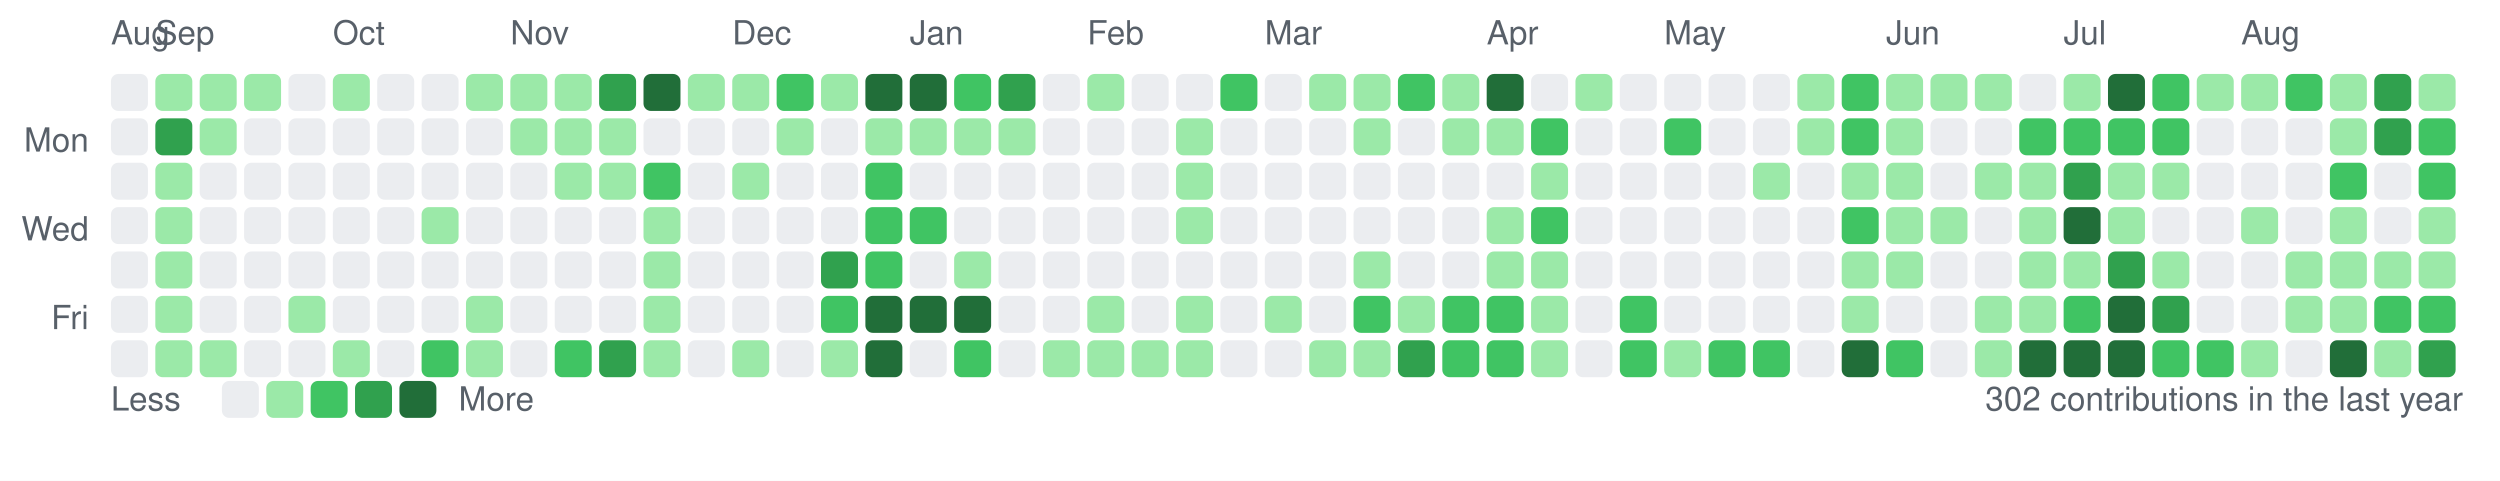
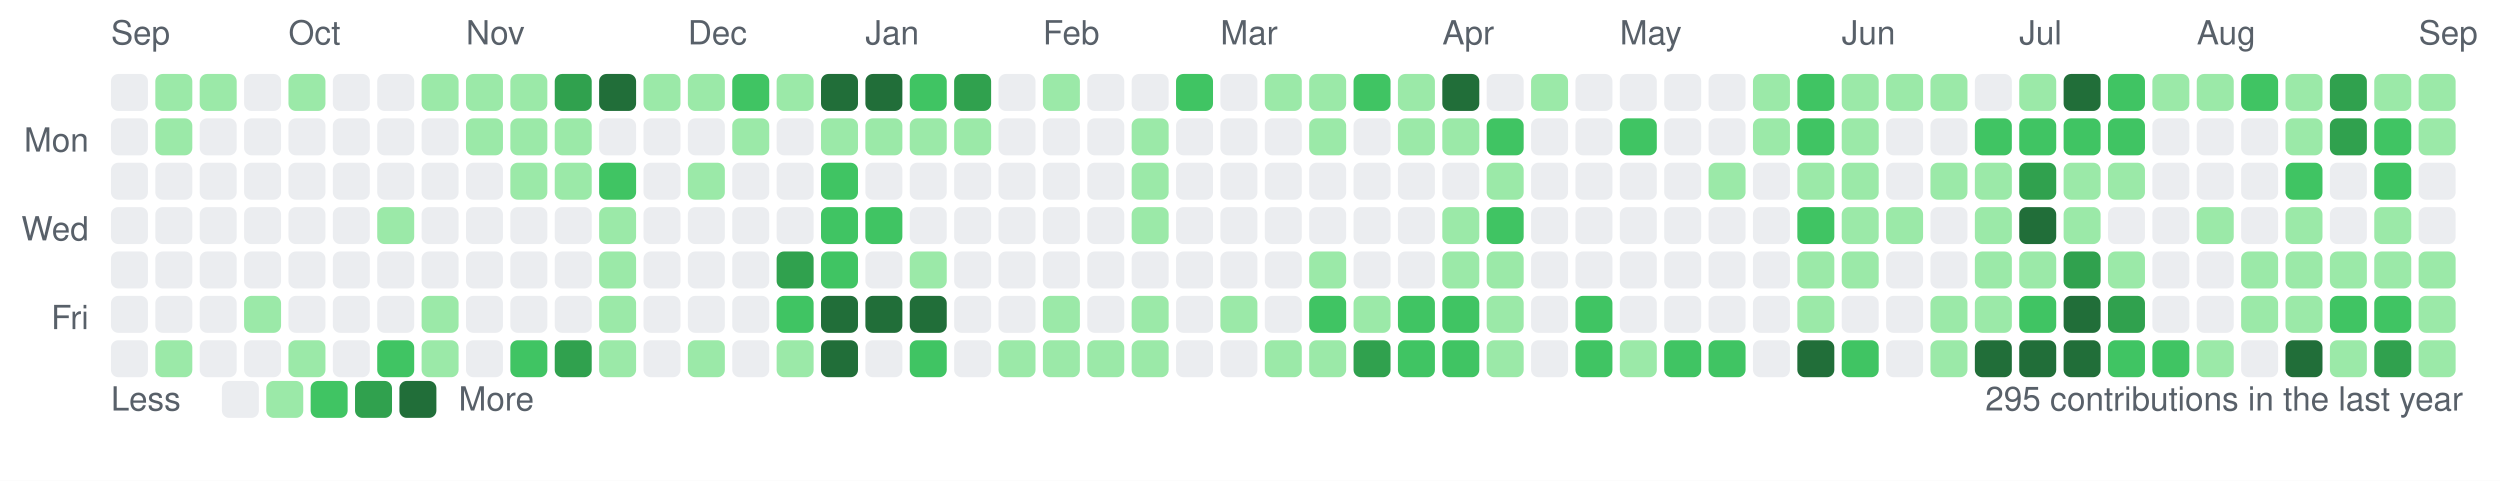
<svg xmlns="http://www.w3.org/2000/svg" width="676" height="130" viewBox="0 0 676 130" role="img" aria-label="cgycorey contribution graph">
  <rect width="676" height="130" fill="#ffffff" />
  <text x="24" y="41" font-size="9" text-anchor="end" fill="#586069" font-family="-apple-system,BlinkMacSystemFont,Segoe UI,Helvetica,Arial,sans-serif">Mon</text>
  <text x="24" y="65" font-size="9" text-anchor="end" fill="#586069" font-family="-apple-system,BlinkMacSystemFont,Segoe UI,Helvetica,Arial,sans-serif">Wed</text>
  <text x="24" y="89" font-size="9" text-anchor="end" fill="#586069" font-family="-apple-system,BlinkMacSystemFont,Segoe UI,Helvetica,Arial,sans-serif">Fri</text>
  <rect x="30" y="20" width="10" height="10" rx="2" fill="#ebedf0" />
  <rect x="30" y="32" width="10" height="10" rx="2" fill="#ebedf0" />
  <rect x="30" y="44" width="10" height="10" rx="2" fill="#ebedf0" />
  <rect x="30" y="56" width="10" height="10" rx="2" fill="#ebedf0" />
  <rect x="30" y="68" width="10" height="10" rx="2" fill="#ebedf0" />
  <rect x="30" y="80" width="10" height="10" rx="2" fill="#ebedf0" />
  <rect x="30" y="92" width="10" height="10" rx="2" fill="#ebedf0" />
  <rect x="42" y="20" width="10" height="10" rx="2" fill="#9be9a8" />
-   <rect x="42" y="32" width="10" height="10" rx="2" fill="#30a14e" />
-   <rect x="42" y="44" width="10" height="10" rx="2" fill="#9be9a8" />
-   <rect x="42" y="56" width="10" height="10" rx="2" fill="#9be9a8" />
-   <rect x="42" y="68" width="10" height="10" rx="2" fill="#9be9a8" />
-   <rect x="42" y="80" width="10" height="10" rx="2" fill="#9be9a8" />
+   <rect x="42" y="32" width="10" height="10" rx="2" fill="#9be9a8" />
+   <rect x="42" y="44" width="10" height="10" rx="2" fill="#ebedf0" />
+   <rect x="42" y="56" width="10" height="10" rx="2" fill="#ebedf0" />
+   <rect x="42" y="68" width="10" height="10" rx="2" fill="#ebedf0" />
+   <rect x="42" y="80" width="10" height="10" rx="2" fill="#ebedf0" />
  <rect x="42" y="92" width="10" height="10" rx="2" fill="#9be9a8" />
  <rect x="54" y="20" width="10" height="10" rx="2" fill="#9be9a8" />
-   <rect x="54" y="32" width="10" height="10" rx="2" fill="#9be9a8" />
+   <rect x="54" y="32" width="10" height="10" rx="2" fill="#ebedf0" />
  <rect x="54" y="44" width="10" height="10" rx="2" fill="#ebedf0" />
  <rect x="54" y="56" width="10" height="10" rx="2" fill="#ebedf0" />
  <rect x="54" y="68" width="10" height="10" rx="2" fill="#ebedf0" />
  <rect x="54" y="80" width="10" height="10" rx="2" fill="#ebedf0" />
-   <rect x="54" y="92" width="10" height="10" rx="2" fill="#9be9a8" />
-   <rect x="66" y="20" width="10" height="10" rx="2" fill="#9be9a8" />
+   <rect x="54" y="92" width="10" height="10" rx="2" fill="#ebedf0" />
+   <rect x="66" y="20" width="10" height="10" rx="2" fill="#ebedf0" />
  <rect x="66" y="32" width="10" height="10" rx="2" fill="#ebedf0" />
  <rect x="66" y="44" width="10" height="10" rx="2" fill="#ebedf0" />
  <rect x="66" y="56" width="10" height="10" rx="2" fill="#ebedf0" />
  <rect x="66" y="68" width="10" height="10" rx="2" fill="#ebedf0" />
-   <rect x="66" y="80" width="10" height="10" rx="2" fill="#ebedf0" />
+   <rect x="66" y="80" width="10" height="10" rx="2" fill="#9be9a8" />
  <rect x="66" y="92" width="10" height="10" rx="2" fill="#ebedf0" />
-   <rect x="78" y="20" width="10" height="10" rx="2" fill="#ebedf0" />
+   <rect x="78" y="20" width="10" height="10" rx="2" fill="#9be9a8" />
  <rect x="78" y="32" width="10" height="10" rx="2" fill="#ebedf0" />
  <rect x="78" y="44" width="10" height="10" rx="2" fill="#ebedf0" />
  <rect x="78" y="56" width="10" height="10" rx="2" fill="#ebedf0" />
  <rect x="78" y="68" width="10" height="10" rx="2" fill="#ebedf0" />
-   <rect x="78" y="80" width="10" height="10" rx="2" fill="#9be9a8" />
-   <rect x="78" y="92" width="10" height="10" rx="2" fill="#ebedf0" />
-   <rect x="90" y="20" width="10" height="10" rx="2" fill="#9be9a8" />
+   <rect x="78" y="80" width="10" height="10" rx="2" fill="#ebedf0" />
+   <rect x="78" y="92" width="10" height="10" rx="2" fill="#9be9a8" />
+   <rect x="90" y="20" width="10" height="10" rx="2" fill="#ebedf0" />
  <rect x="90" y="32" width="10" height="10" rx="2" fill="#ebedf0" />
  <rect x="90" y="44" width="10" height="10" rx="2" fill="#ebedf0" />
  <rect x="90" y="56" width="10" height="10" rx="2" fill="#ebedf0" />
  <rect x="90" y="68" width="10" height="10" rx="2" fill="#ebedf0" />
  <rect x="90" y="80" width="10" height="10" rx="2" fill="#ebedf0" />
-   <rect x="90" y="92" width="10" height="10" rx="2" fill="#9be9a8" />
+   <rect x="90" y="92" width="10" height="10" rx="2" fill="#ebedf0" />
  <rect x="102" y="20" width="10" height="10" rx="2" fill="#ebedf0" />
  <rect x="102" y="32" width="10" height="10" rx="2" fill="#ebedf0" />
  <rect x="102" y="44" width="10" height="10" rx="2" fill="#ebedf0" />
-   <rect x="102" y="56" width="10" height="10" rx="2" fill="#ebedf0" />
+   <rect x="102" y="56" width="10" height="10" rx="2" fill="#9be9a8" />
  <rect x="102" y="68" width="10" height="10" rx="2" fill="#ebedf0" />
  <rect x="102" y="80" width="10" height="10" rx="2" fill="#ebedf0" />
-   <rect x="102" y="92" width="10" height="10" rx="2" fill="#ebedf0" />
-   <rect x="114" y="20" width="10" height="10" rx="2" fill="#ebedf0" />
+   <rect x="102" y="92" width="10" height="10" rx="2" fill="#40c463" />
+   <rect x="114" y="20" width="10" height="10" rx="2" fill="#9be9a8" />
  <rect x="114" y="32" width="10" height="10" rx="2" fill="#ebedf0" />
  <rect x="114" y="44" width="10" height="10" rx="2" fill="#ebedf0" />
-   <rect x="114" y="56" width="10" height="10" rx="2" fill="#9be9a8" />
+   <rect x="114" y="56" width="10" height="10" rx="2" fill="#ebedf0" />
  <rect x="114" y="68" width="10" height="10" rx="2" fill="#ebedf0" />
-   <rect x="114" y="80" width="10" height="10" rx="2" fill="#ebedf0" />
-   <rect x="114" y="92" width="10" height="10" rx="2" fill="#40c463" />
+   <rect x="114" y="80" width="10" height="10" rx="2" fill="#9be9a8" />
+   <rect x="114" y="92" width="10" height="10" rx="2" fill="#9be9a8" />
  <rect x="126" y="20" width="10" height="10" rx="2" fill="#9be9a8" />
-   <rect x="126" y="32" width="10" height="10" rx="2" fill="#ebedf0" />
+   <rect x="126" y="32" width="10" height="10" rx="2" fill="#9be9a8" />
  <rect x="126" y="44" width="10" height="10" rx="2" fill="#ebedf0" />
  <rect x="126" y="56" width="10" height="10" rx="2" fill="#ebedf0" />
  <rect x="126" y="68" width="10" height="10" rx="2" fill="#ebedf0" />
-   <rect x="126" y="80" width="10" height="10" rx="2" fill="#9be9a8" />
-   <rect x="126" y="92" width="10" height="10" rx="2" fill="#9be9a8" />
+   <rect x="126" y="80" width="10" height="10" rx="2" fill="#ebedf0" />
+   <rect x="126" y="92" width="10" height="10" rx="2" fill="#ebedf0" />
  <rect x="138" y="20" width="10" height="10" rx="2" fill="#9be9a8" />
  <rect x="138" y="32" width="10" height="10" rx="2" fill="#9be9a8" />
-   <rect x="138" y="44" width="10" height="10" rx="2" fill="#ebedf0" />
+   <rect x="138" y="44" width="10" height="10" rx="2" fill="#9be9a8" />
  <rect x="138" y="56" width="10" height="10" rx="2" fill="#ebedf0" />
  <rect x="138" y="68" width="10" height="10" rx="2" fill="#ebedf0" />
  <rect x="138" y="80" width="10" height="10" rx="2" fill="#ebedf0" />
-   <rect x="138" y="92" width="10" height="10" rx="2" fill="#ebedf0" />
-   <rect x="150" y="20" width="10" height="10" rx="2" fill="#9be9a8" />
+   <rect x="138" y="92" width="10" height="10" rx="2" fill="#40c463" />
+   <rect x="150" y="20" width="10" height="10" rx="2" fill="#30a14e" />
  <rect x="150" y="32" width="10" height="10" rx="2" fill="#9be9a8" />
  <rect x="150" y="44" width="10" height="10" rx="2" fill="#9be9a8" />
  <rect x="150" y="56" width="10" height="10" rx="2" fill="#ebedf0" />
  <rect x="150" y="68" width="10" height="10" rx="2" fill="#ebedf0" />
  <rect x="150" y="80" width="10" height="10" rx="2" fill="#ebedf0" />
-   <rect x="150" y="92" width="10" height="10" rx="2" fill="#40c463" />
-   <rect x="162" y="20" width="10" height="10" rx="2" fill="#30a14e" />
-   <rect x="162" y="32" width="10" height="10" rx="2" fill="#9be9a8" />
-   <rect x="162" y="44" width="10" height="10" rx="2" fill="#9be9a8" />
-   <rect x="162" y="56" width="10" height="10" rx="2" fill="#ebedf0" />
-   <rect x="162" y="68" width="10" height="10" rx="2" fill="#ebedf0" />
-   <rect x="162" y="80" width="10" height="10" rx="2" fill="#ebedf0" />
-   <rect x="162" y="92" width="10" height="10" rx="2" fill="#30a14e" />
-   <rect x="174" y="20" width="10" height="10" rx="2" fill="#216e39" />
+   <rect x="150" y="92" width="10" height="10" rx="2" fill="#30a14e" />
+   <rect x="162" y="20" width="10" height="10" rx="2" fill="#216e39" />
+   <rect x="162" y="32" width="10" height="10" rx="2" fill="#ebedf0" />
+   <rect x="162" y="44" width="10" height="10" rx="2" fill="#40c463" />
+   <rect x="162" y="56" width="10" height="10" rx="2" fill="#9be9a8" />
+   <rect x="162" y="68" width="10" height="10" rx="2" fill="#9be9a8" />
+   <rect x="162" y="80" width="10" height="10" rx="2" fill="#9be9a8" />
+   <rect x="162" y="92" width="10" height="10" rx="2" fill="#9be9a8" />
+   <rect x="174" y="20" width="10" height="10" rx="2" fill="#9be9a8" />
  <rect x="174" y="32" width="10" height="10" rx="2" fill="#ebedf0" />
-   <rect x="174" y="44" width="10" height="10" rx="2" fill="#40c463" />
-   <rect x="174" y="56" width="10" height="10" rx="2" fill="#9be9a8" />
-   <rect x="174" y="68" width="10" height="10" rx="2" fill="#9be9a8" />
-   <rect x="174" y="80" width="10" height="10" rx="2" fill="#9be9a8" />
-   <rect x="174" y="92" width="10" height="10" rx="2" fill="#9be9a8" />
+   <rect x="174" y="44" width="10" height="10" rx="2" fill="#ebedf0" />
+   <rect x="174" y="56" width="10" height="10" rx="2" fill="#ebedf0" />
+   <rect x="174" y="68" width="10" height="10" rx="2" fill="#ebedf0" />
+   <rect x="174" y="80" width="10" height="10" rx="2" fill="#ebedf0" />
+   <rect x="174" y="92" width="10" height="10" rx="2" fill="#ebedf0" />
  <rect x="186" y="20" width="10" height="10" rx="2" fill="#9be9a8" />
  <rect x="186" y="32" width="10" height="10" rx="2" fill="#ebedf0" />
-   <rect x="186" y="44" width="10" height="10" rx="2" fill="#ebedf0" />
+   <rect x="186" y="44" width="10" height="10" rx="2" fill="#9be9a8" />
  <rect x="186" y="56" width="10" height="10" rx="2" fill="#ebedf0" />
  <rect x="186" y="68" width="10" height="10" rx="2" fill="#ebedf0" />
  <rect x="186" y="80" width="10" height="10" rx="2" fill="#ebedf0" />
-   <rect x="186" y="92" width="10" height="10" rx="2" fill="#ebedf0" />
-   <rect x="198" y="20" width="10" height="10" rx="2" fill="#9be9a8" />
-   <rect x="198" y="32" width="10" height="10" rx="2" fill="#ebedf0" />
-   <rect x="198" y="44" width="10" height="10" rx="2" fill="#9be9a8" />
+   <rect x="186" y="92" width="10" height="10" rx="2" fill="#9be9a8" />
+   <rect x="198" y="20" width="10" height="10" rx="2" fill="#40c463" />
+   <rect x="198" y="32" width="10" height="10" rx="2" fill="#9be9a8" />
+   <rect x="198" y="44" width="10" height="10" rx="2" fill="#ebedf0" />
  <rect x="198" y="56" width="10" height="10" rx="2" fill="#ebedf0" />
  <rect x="198" y="68" width="10" height="10" rx="2" fill="#ebedf0" />
  <rect x="198" y="80" width="10" height="10" rx="2" fill="#ebedf0" />
-   <rect x="198" y="92" width="10" height="10" rx="2" fill="#9be9a8" />
-   <rect x="210" y="20" width="10" height="10" rx="2" fill="#40c463" />
-   <rect x="210" y="32" width="10" height="10" rx="2" fill="#9be9a8" />
+   <rect x="198" y="92" width="10" height="10" rx="2" fill="#ebedf0" />
+   <rect x="210" y="20" width="10" height="10" rx="2" fill="#9be9a8" />
+   <rect x="210" y="32" width="10" height="10" rx="2" fill="#ebedf0" />
  <rect x="210" y="44" width="10" height="10" rx="2" fill="#ebedf0" />
  <rect x="210" y="56" width="10" height="10" rx="2" fill="#ebedf0" />
-   <rect x="210" y="68" width="10" height="10" rx="2" fill="#ebedf0" />
-   <rect x="210" y="80" width="10" height="10" rx="2" fill="#ebedf0" />
-   <rect x="210" y="92" width="10" height="10" rx="2" fill="#ebedf0" />
-   <rect x="222" y="20" width="10" height="10" rx="2" fill="#9be9a8" />
-   <rect x="222" y="32" width="10" height="10" rx="2" fill="#ebedf0" />
-   <rect x="222" y="44" width="10" height="10" rx="2" fill="#ebedf0" />
-   <rect x="222" y="56" width="10" height="10" rx="2" fill="#ebedf0" />
-   <rect x="222" y="68" width="10" height="10" rx="2" fill="#30a14e" />
-   <rect x="222" y="80" width="10" height="10" rx="2" fill="#40c463" />
-   <rect x="222" y="92" width="10" height="10" rx="2" fill="#9be9a8" />
+   <rect x="210" y="68" width="10" height="10" rx="2" fill="#30a14e" />
+   <rect x="210" y="80" width="10" height="10" rx="2" fill="#40c463" />
+   <rect x="210" y="92" width="10" height="10" rx="2" fill="#9be9a8" />
+   <rect x="222" y="20" width="10" height="10" rx="2" fill="#216e39" />
+   <rect x="222" y="32" width="10" height="10" rx="2" fill="#9be9a8" />
+   <rect x="222" y="44" width="10" height="10" rx="2" fill="#40c463" />
+   <rect x="222" y="56" width="10" height="10" rx="2" fill="#40c463" />
+   <rect x="222" y="68" width="10" height="10" rx="2" fill="#40c463" />
+   <rect x="222" y="80" width="10" height="10" rx="2" fill="#216e39" />
+   <rect x="222" y="92" width="10" height="10" rx="2" fill="#216e39" />
  <rect x="234" y="20" width="10" height="10" rx="2" fill="#216e39" />
  <rect x="234" y="32" width="10" height="10" rx="2" fill="#9be9a8" />
-   <rect x="234" y="44" width="10" height="10" rx="2" fill="#40c463" />
+   <rect x="234" y="44" width="10" height="10" rx="2" fill="#ebedf0" />
  <rect x="234" y="56" width="10" height="10" rx="2" fill="#40c463" />
-   <rect x="234" y="68" width="10" height="10" rx="2" fill="#40c463" />
+   <rect x="234" y="68" width="10" height="10" rx="2" fill="#ebedf0" />
  <rect x="234" y="80" width="10" height="10" rx="2" fill="#216e39" />
-   <rect x="234" y="92" width="10" height="10" rx="2" fill="#216e39" />
-   <rect x="246" y="20" width="10" height="10" rx="2" fill="#216e39" />
+   <rect x="234" y="92" width="10" height="10" rx="2" fill="#ebedf0" />
+   <rect x="246" y="20" width="10" height="10" rx="2" fill="#40c463" />
  <rect x="246" y="32" width="10" height="10" rx="2" fill="#9be9a8" />
  <rect x="246" y="44" width="10" height="10" rx="2" fill="#ebedf0" />
-   <rect x="246" y="56" width="10" height="10" rx="2" fill="#40c463" />
-   <rect x="246" y="68" width="10" height="10" rx="2" fill="#ebedf0" />
+   <rect x="246" y="56" width="10" height="10" rx="2" fill="#ebedf0" />
+   <rect x="246" y="68" width="10" height="10" rx="2" fill="#9be9a8" />
  <rect x="246" y="80" width="10" height="10" rx="2" fill="#216e39" />
-   <rect x="246" y="92" width="10" height="10" rx="2" fill="#ebedf0" />
-   <rect x="258" y="20" width="10" height="10" rx="2" fill="#40c463" />
+   <rect x="246" y="92" width="10" height="10" rx="2" fill="#40c463" />
+   <rect x="258" y="20" width="10" height="10" rx="2" fill="#30a14e" />
  <rect x="258" y="32" width="10" height="10" rx="2" fill="#9be9a8" />
  <rect x="258" y="44" width="10" height="10" rx="2" fill="#ebedf0" />
  <rect x="258" y="56" width="10" height="10" rx="2" fill="#ebedf0" />
-   <rect x="258" y="68" width="10" height="10" rx="2" fill="#9be9a8" />
-   <rect x="258" y="80" width="10" height="10" rx="2" fill="#216e39" />
-   <rect x="258" y="92" width="10" height="10" rx="2" fill="#40c463" />
-   <rect x="270" y="20" width="10" height="10" rx="2" fill="#30a14e" />
-   <rect x="270" y="32" width="10" height="10" rx="2" fill="#9be9a8" />
+   <rect x="258" y="68" width="10" height="10" rx="2" fill="#ebedf0" />
+   <rect x="258" y="80" width="10" height="10" rx="2" fill="#ebedf0" />
+   <rect x="258" y="92" width="10" height="10" rx="2" fill="#ebedf0" />
+   <rect x="270" y="20" width="10" height="10" rx="2" fill="#ebedf0" />
+   <rect x="270" y="32" width="10" height="10" rx="2" fill="#ebedf0" />
  <rect x="270" y="44" width="10" height="10" rx="2" fill="#ebedf0" />
  <rect x="270" y="56" width="10" height="10" rx="2" fill="#ebedf0" />
  <rect x="270" y="68" width="10" height="10" rx="2" fill="#ebedf0" />
  <rect x="270" y="80" width="10" height="10" rx="2" fill="#ebedf0" />
-   <rect x="270" y="92" width="10" height="10" rx="2" fill="#ebedf0" />
-   <rect x="282" y="20" width="10" height="10" rx="2" fill="#ebedf0" />
+   <rect x="270" y="92" width="10" height="10" rx="2" fill="#9be9a8" />
+   <rect x="282" y="20" width="10" height="10" rx="2" fill="#9be9a8" />
  <rect x="282" y="32" width="10" height="10" rx="2" fill="#ebedf0" />
  <rect x="282" y="44" width="10" height="10" rx="2" fill="#ebedf0" />
  <rect x="282" y="56" width="10" height="10" rx="2" fill="#ebedf0" />
  <rect x="282" y="68" width="10" height="10" rx="2" fill="#ebedf0" />
-   <rect x="282" y="80" width="10" height="10" rx="2" fill="#ebedf0" />
+   <rect x="282" y="80" width="10" height="10" rx="2" fill="#9be9a8" />
  <rect x="282" y="92" width="10" height="10" rx="2" fill="#9be9a8" />
-   <rect x="294" y="20" width="10" height="10" rx="2" fill="#9be9a8" />
+   <rect x="294" y="20" width="10" height="10" rx="2" fill="#ebedf0" />
  <rect x="294" y="32" width="10" height="10" rx="2" fill="#ebedf0" />
  <rect x="294" y="44" width="10" height="10" rx="2" fill="#ebedf0" />
  <rect x="294" y="56" width="10" height="10" rx="2" fill="#ebedf0" />
  <rect x="294" y="68" width="10" height="10" rx="2" fill="#ebedf0" />
-   <rect x="294" y="80" width="10" height="10" rx="2" fill="#9be9a8" />
+   <rect x="294" y="80" width="10" height="10" rx="2" fill="#ebedf0" />
  <rect x="294" y="92" width="10" height="10" rx="2" fill="#9be9a8" />
  <rect x="306" y="20" width="10" height="10" rx="2" fill="#ebedf0" />
-   <rect x="306" y="32" width="10" height="10" rx="2" fill="#ebedf0" />
-   <rect x="306" y="44" width="10" height="10" rx="2" fill="#ebedf0" />
-   <rect x="306" y="56" width="10" height="10" rx="2" fill="#ebedf0" />
+   <rect x="306" y="32" width="10" height="10" rx="2" fill="#9be9a8" />
+   <rect x="306" y="44" width="10" height="10" rx="2" fill="#9be9a8" />
+   <rect x="306" y="56" width="10" height="10" rx="2" fill="#9be9a8" />
  <rect x="306" y="68" width="10" height="10" rx="2" fill="#ebedf0" />
-   <rect x="306" y="80" width="10" height="10" rx="2" fill="#ebedf0" />
+   <rect x="306" y="80" width="10" height="10" rx="2" fill="#9be9a8" />
  <rect x="306" y="92" width="10" height="10" rx="2" fill="#9be9a8" />
-   <rect x="318" y="20" width="10" height="10" rx="2" fill="#ebedf0" />
-   <rect x="318" y="32" width="10" height="10" rx="2" fill="#9be9a8" />
-   <rect x="318" y="44" width="10" height="10" rx="2" fill="#9be9a8" />
-   <rect x="318" y="56" width="10" height="10" rx="2" fill="#9be9a8" />
+   <rect x="318" y="20" width="10" height="10" rx="2" fill="#40c463" />
+   <rect x="318" y="32" width="10" height="10" rx="2" fill="#ebedf0" />
+   <rect x="318" y="44" width="10" height="10" rx="2" fill="#ebedf0" />
+   <rect x="318" y="56" width="10" height="10" rx="2" fill="#ebedf0" />
  <rect x="318" y="68" width="10" height="10" rx="2" fill="#ebedf0" />
-   <rect x="318" y="80" width="10" height="10" rx="2" fill="#9be9a8" />
-   <rect x="318" y="92" width="10" height="10" rx="2" fill="#9be9a8" />
-   <rect x="330" y="20" width="10" height="10" rx="2" fill="#40c463" />
+   <rect x="318" y="80" width="10" height="10" rx="2" fill="#ebedf0" />
+   <rect x="318" y="92" width="10" height="10" rx="2" fill="#ebedf0" />
+   <rect x="330" y="20" width="10" height="10" rx="2" fill="#ebedf0" />
  <rect x="330" y="32" width="10" height="10" rx="2" fill="#ebedf0" />
  <rect x="330" y="44" width="10" height="10" rx="2" fill="#ebedf0" />
  <rect x="330" y="56" width="10" height="10" rx="2" fill="#ebedf0" />
  <rect x="330" y="68" width="10" height="10" rx="2" fill="#ebedf0" />
-   <rect x="330" y="80" width="10" height="10" rx="2" fill="#ebedf0" />
+   <rect x="330" y="80" width="10" height="10" rx="2" fill="#9be9a8" />
  <rect x="330" y="92" width="10" height="10" rx="2" fill="#ebedf0" />
-   <rect x="342" y="20" width="10" height="10" rx="2" fill="#ebedf0" />
+   <rect x="342" y="20" width="10" height="10" rx="2" fill="#9be9a8" />
  <rect x="342" y="32" width="10" height="10" rx="2" fill="#ebedf0" />
  <rect x="342" y="44" width="10" height="10" rx="2" fill="#ebedf0" />
  <rect x="342" y="56" width="10" height="10" rx="2" fill="#ebedf0" />
  <rect x="342" y="68" width="10" height="10" rx="2" fill="#ebedf0" />
-   <rect x="342" y="80" width="10" height="10" rx="2" fill="#9be9a8" />
-   <rect x="342" y="92" width="10" height="10" rx="2" fill="#ebedf0" />
+   <rect x="342" y="80" width="10" height="10" rx="2" fill="#ebedf0" />
+   <rect x="342" y="92" width="10" height="10" rx="2" fill="#9be9a8" />
  <rect x="354" y="20" width="10" height="10" rx="2" fill="#9be9a8" />
-   <rect x="354" y="32" width="10" height="10" rx="2" fill="#ebedf0" />
+   <rect x="354" y="32" width="10" height="10" rx="2" fill="#9be9a8" />
  <rect x="354" y="44" width="10" height="10" rx="2" fill="#ebedf0" />
  <rect x="354" y="56" width="10" height="10" rx="2" fill="#ebedf0" />
-   <rect x="354" y="68" width="10" height="10" rx="2" fill="#ebedf0" />
-   <rect x="354" y="80" width="10" height="10" rx="2" fill="#ebedf0" />
+   <rect x="354" y="68" width="10" height="10" rx="2" fill="#9be9a8" />
+   <rect x="354" y="80" width="10" height="10" rx="2" fill="#40c463" />
  <rect x="354" y="92" width="10" height="10" rx="2" fill="#9be9a8" />
-   <rect x="366" y="20" width="10" height="10" rx="2" fill="#9be9a8" />
-   <rect x="366" y="32" width="10" height="10" rx="2" fill="#9be9a8" />
+   <rect x="366" y="20" width="10" height="10" rx="2" fill="#40c463" />
+   <rect x="366" y="32" width="10" height="10" rx="2" fill="#ebedf0" />
  <rect x="366" y="44" width="10" height="10" rx="2" fill="#ebedf0" />
  <rect x="366" y="56" width="10" height="10" rx="2" fill="#ebedf0" />
-   <rect x="366" y="68" width="10" height="10" rx="2" fill="#9be9a8" />
-   <rect x="366" y="80" width="10" height="10" rx="2" fill="#40c463" />
-   <rect x="366" y="92" width="10" height="10" rx="2" fill="#9be9a8" />
-   <rect x="378" y="20" width="10" height="10" rx="2" fill="#40c463" />
-   <rect x="378" y="32" width="10" height="10" rx="2" fill="#ebedf0" />
+   <rect x="366" y="68" width="10" height="10" rx="2" fill="#ebedf0" />
+   <rect x="366" y="80" width="10" height="10" rx="2" fill="#9be9a8" />
+   <rect x="366" y="92" width="10" height="10" rx="2" fill="#30a14e" />
+   <rect x="378" y="20" width="10" height="10" rx="2" fill="#9be9a8" />
+   <rect x="378" y="32" width="10" height="10" rx="2" fill="#9be9a8" />
  <rect x="378" y="44" width="10" height="10" rx="2" fill="#ebedf0" />
  <rect x="378" y="56" width="10" height="10" rx="2" fill="#ebedf0" />
  <rect x="378" y="68" width="10" height="10" rx="2" fill="#ebedf0" />
-   <rect x="378" y="80" width="10" height="10" rx="2" fill="#9be9a8" />
-   <rect x="378" y="92" width="10" height="10" rx="2" fill="#30a14e" />
-   <rect x="390" y="20" width="10" height="10" rx="2" fill="#9be9a8" />
+   <rect x="378" y="80" width="10" height="10" rx="2" fill="#40c463" />
+   <rect x="378" y="92" width="10" height="10" rx="2" fill="#40c463" />
+   <rect x="390" y="20" width="10" height="10" rx="2" fill="#216e39" />
  <rect x="390" y="32" width="10" height="10" rx="2" fill="#9be9a8" />
  <rect x="390" y="44" width="10" height="10" rx="2" fill="#ebedf0" />
-   <rect x="390" y="56" width="10" height="10" rx="2" fill="#ebedf0" />
-   <rect x="390" y="68" width="10" height="10" rx="2" fill="#ebedf0" />
+   <rect x="390" y="56" width="10" height="10" rx="2" fill="#9be9a8" />
+   <rect x="390" y="68" width="10" height="10" rx="2" fill="#9be9a8" />
  <rect x="390" y="80" width="10" height="10" rx="2" fill="#40c463" />
  <rect x="390" y="92" width="10" height="10" rx="2" fill="#40c463" />
-   <rect x="402" y="20" width="10" height="10" rx="2" fill="#216e39" />
-   <rect x="402" y="32" width="10" height="10" rx="2" fill="#9be9a8" />
-   <rect x="402" y="44" width="10" height="10" rx="2" fill="#ebedf0" />
-   <rect x="402" y="56" width="10" height="10" rx="2" fill="#9be9a8" />
+   <rect x="402" y="20" width="10" height="10" rx="2" fill="#ebedf0" />
+   <rect x="402" y="32" width="10" height="10" rx="2" fill="#40c463" />
+   <rect x="402" y="44" width="10" height="10" rx="2" fill="#9be9a8" />
+   <rect x="402" y="56" width="10" height="10" rx="2" fill="#40c463" />
  <rect x="402" y="68" width="10" height="10" rx="2" fill="#9be9a8" />
-   <rect x="402" y="80" width="10" height="10" rx="2" fill="#40c463" />
-   <rect x="402" y="92" width="10" height="10" rx="2" fill="#40c463" />
-   <rect x="414" y="20" width="10" height="10" rx="2" fill="#ebedf0" />
-   <rect x="414" y="32" width="10" height="10" rx="2" fill="#40c463" />
-   <rect x="414" y="44" width="10" height="10" rx="2" fill="#9be9a8" />
-   <rect x="414" y="56" width="10" height="10" rx="2" fill="#40c463" />
-   <rect x="414" y="68" width="10" height="10" rx="2" fill="#9be9a8" />
-   <rect x="414" y="80" width="10" height="10" rx="2" fill="#9be9a8" />
-   <rect x="414" y="92" width="10" height="10" rx="2" fill="#9be9a8" />
-   <rect x="426" y="20" width="10" height="10" rx="2" fill="#9be9a8" />
+   <rect x="402" y="80" width="10" height="10" rx="2" fill="#9be9a8" />
+   <rect x="402" y="92" width="10" height="10" rx="2" fill="#9be9a8" />
+   <rect x="414" y="20" width="10" height="10" rx="2" fill="#9be9a8" />
+   <rect x="414" y="32" width="10" height="10" rx="2" fill="#ebedf0" />
+   <rect x="414" y="44" width="10" height="10" rx="2" fill="#ebedf0" />
+   <rect x="414" y="56" width="10" height="10" rx="2" fill="#ebedf0" />
+   <rect x="414" y="68" width="10" height="10" rx="2" fill="#ebedf0" />
+   <rect x="414" y="80" width="10" height="10" rx="2" fill="#ebedf0" />
+   <rect x="414" y="92" width="10" height="10" rx="2" fill="#ebedf0" />
+   <rect x="426" y="20" width="10" height="10" rx="2" fill="#ebedf0" />
  <rect x="426" y="32" width="10" height="10" rx="2" fill="#ebedf0" />
  <rect x="426" y="44" width="10" height="10" rx="2" fill="#ebedf0" />
  <rect x="426" y="56" width="10" height="10" rx="2" fill="#ebedf0" />
  <rect x="426" y="68" width="10" height="10" rx="2" fill="#ebedf0" />
-   <rect x="426" y="80" width="10" height="10" rx="2" fill="#ebedf0" />
-   <rect x="426" y="92" width="10" height="10" rx="2" fill="#ebedf0" />
+   <rect x="426" y="80" width="10" height="10" rx="2" fill="#40c463" />
+   <rect x="426" y="92" width="10" height="10" rx="2" fill="#40c463" />
  <rect x="438" y="20" width="10" height="10" rx="2" fill="#ebedf0" />
-   <rect x="438" y="32" width="10" height="10" rx="2" fill="#ebedf0" />
+   <rect x="438" y="32" width="10" height="10" rx="2" fill="#40c463" />
  <rect x="438" y="44" width="10" height="10" rx="2" fill="#ebedf0" />
  <rect x="438" y="56" width="10" height="10" rx="2" fill="#ebedf0" />
  <rect x="438" y="68" width="10" height="10" rx="2" fill="#ebedf0" />
-   <rect x="438" y="80" width="10" height="10" rx="2" fill="#40c463" />
-   <rect x="438" y="92" width="10" height="10" rx="2" fill="#40c463" />
+   <rect x="438" y="80" width="10" height="10" rx="2" fill="#ebedf0" />
+   <rect x="438" y="92" width="10" height="10" rx="2" fill="#9be9a8" />
  <rect x="450" y="20" width="10" height="10" rx="2" fill="#ebedf0" />
-   <rect x="450" y="32" width="10" height="10" rx="2" fill="#40c463" />
+   <rect x="450" y="32" width="10" height="10" rx="2" fill="#ebedf0" />
  <rect x="450" y="44" width="10" height="10" rx="2" fill="#ebedf0" />
  <rect x="450" y="56" width="10" height="10" rx="2" fill="#ebedf0" />
  <rect x="450" y="68" width="10" height="10" rx="2" fill="#ebedf0" />
  <rect x="450" y="80" width="10" height="10" rx="2" fill="#ebedf0" />
-   <rect x="450" y="92" width="10" height="10" rx="2" fill="#9be9a8" />
+   <rect x="450" y="92" width="10" height="10" rx="2" fill="#40c463" />
  <rect x="462" y="20" width="10" height="10" rx="2" fill="#ebedf0" />
  <rect x="462" y="32" width="10" height="10" rx="2" fill="#ebedf0" />
-   <rect x="462" y="44" width="10" height="10" rx="2" fill="#ebedf0" />
+   <rect x="462" y="44" width="10" height="10" rx="2" fill="#9be9a8" />
  <rect x="462" y="56" width="10" height="10" rx="2" fill="#ebedf0" />
  <rect x="462" y="68" width="10" height="10" rx="2" fill="#ebedf0" />
  <rect x="462" y="80" width="10" height="10" rx="2" fill="#ebedf0" />
  <rect x="462" y="92" width="10" height="10" rx="2" fill="#40c463" />
-   <rect x="474" y="20" width="10" height="10" rx="2" fill="#ebedf0" />
-   <rect x="474" y="32" width="10" height="10" rx="2" fill="#ebedf0" />
-   <rect x="474" y="44" width="10" height="10" rx="2" fill="#9be9a8" />
+   <rect x="474" y="20" width="10" height="10" rx="2" fill="#9be9a8" />
+   <rect x="474" y="32" width="10" height="10" rx="2" fill="#9be9a8" />
+   <rect x="474" y="44" width="10" height="10" rx="2" fill="#ebedf0" />
  <rect x="474" y="56" width="10" height="10" rx="2" fill="#ebedf0" />
  <rect x="474" y="68" width="10" height="10" rx="2" fill="#ebedf0" />
  <rect x="474" y="80" width="10" height="10" rx="2" fill="#ebedf0" />
-   <rect x="474" y="92" width="10" height="10" rx="2" fill="#40c463" />
-   <rect x="486" y="20" width="10" height="10" rx="2" fill="#9be9a8" />
-   <rect x="486" y="32" width="10" height="10" rx="2" fill="#9be9a8" />
-   <rect x="486" y="44" width="10" height="10" rx="2" fill="#ebedf0" />
-   <rect x="486" y="56" width="10" height="10" rx="2" fill="#ebedf0" />
-   <rect x="486" y="68" width="10" height="10" rx="2" fill="#ebedf0" />
-   <rect x="486" y="80" width="10" height="10" rx="2" fill="#ebedf0" />
-   <rect x="486" y="92" width="10" height="10" rx="2" fill="#ebedf0" />
-   <rect x="498" y="20" width="10" height="10" rx="2" fill="#40c463" />
-   <rect x="498" y="32" width="10" height="10" rx="2" fill="#40c463" />
+   <rect x="474" y="92" width="10" height="10" rx="2" fill="#ebedf0" />
+   <rect x="486" y="20" width="10" height="10" rx="2" fill="#40c463" />
+   <rect x="486" y="32" width="10" height="10" rx="2" fill="#40c463" />
+   <rect x="486" y="44" width="10" height="10" rx="2" fill="#9be9a8" />
+   <rect x="486" y="56" width="10" height="10" rx="2" fill="#40c463" />
+   <rect x="486" y="68" width="10" height="10" rx="2" fill="#9be9a8" />
+   <rect x="486" y="80" width="10" height="10" rx="2" fill="#9be9a8" />
+   <rect x="486" y="92" width="10" height="10" rx="2" fill="#216e39" />
+   <rect x="498" y="20" width="10" height="10" rx="2" fill="#9be9a8" />
+   <rect x="498" y="32" width="10" height="10" rx="2" fill="#9be9a8" />
  <rect x="498" y="44" width="10" height="10" rx="2" fill="#9be9a8" />
-   <rect x="498" y="56" width="10" height="10" rx="2" fill="#40c463" />
+   <rect x="498" y="56" width="10" height="10" rx="2" fill="#9be9a8" />
  <rect x="498" y="68" width="10" height="10" rx="2" fill="#9be9a8" />
-   <rect x="498" y="80" width="10" height="10" rx="2" fill="#9be9a8" />
-   <rect x="498" y="92" width="10" height="10" rx="2" fill="#216e39" />
+   <rect x="498" y="80" width="10" height="10" rx="2" fill="#ebedf0" />
+   <rect x="498" y="92" width="10" height="10" rx="2" fill="#40c463" />
  <rect x="510" y="20" width="10" height="10" rx="2" fill="#9be9a8" />
-   <rect x="510" y="32" width="10" height="10" rx="2" fill="#9be9a8" />
-   <rect x="510" y="44" width="10" height="10" rx="2" fill="#9be9a8" />
+   <rect x="510" y="32" width="10" height="10" rx="2" fill="#ebedf0" />
+   <rect x="510" y="44" width="10" height="10" rx="2" fill="#ebedf0" />
  <rect x="510" y="56" width="10" height="10" rx="2" fill="#9be9a8" />
-   <rect x="510" y="68" width="10" height="10" rx="2" fill="#9be9a8" />
+   <rect x="510" y="68" width="10" height="10" rx="2" fill="#ebedf0" />
  <rect x="510" y="80" width="10" height="10" rx="2" fill="#ebedf0" />
-   <rect x="510" y="92" width="10" height="10" rx="2" fill="#40c463" />
+   <rect x="510" y="92" width="10" height="10" rx="2" fill="#ebedf0" />
  <rect x="522" y="20" width="10" height="10" rx="2" fill="#9be9a8" />
  <rect x="522" y="32" width="10" height="10" rx="2" fill="#ebedf0" />
-   <rect x="522" y="44" width="10" height="10" rx="2" fill="#ebedf0" />
-   <rect x="522" y="56" width="10" height="10" rx="2" fill="#9be9a8" />
+   <rect x="522" y="44" width="10" height="10" rx="2" fill="#9be9a8" />
+   <rect x="522" y="56" width="10" height="10" rx="2" fill="#ebedf0" />
  <rect x="522" y="68" width="10" height="10" rx="2" fill="#ebedf0" />
-   <rect x="522" y="80" width="10" height="10" rx="2" fill="#ebedf0" />
-   <rect x="522" y="92" width="10" height="10" rx="2" fill="#ebedf0" />
-   <rect x="534" y="20" width="10" height="10" rx="2" fill="#9be9a8" />
-   <rect x="534" y="32" width="10" height="10" rx="2" fill="#ebedf0" />
+   <rect x="522" y="80" width="10" height="10" rx="2" fill="#9be9a8" />
+   <rect x="522" y="92" width="10" height="10" rx="2" fill="#9be9a8" />
+   <rect x="534" y="20" width="10" height="10" rx="2" fill="#ebedf0" />
+   <rect x="534" y="32" width="10" height="10" rx="2" fill="#40c463" />
  <rect x="534" y="44" width="10" height="10" rx="2" fill="#9be9a8" />
-   <rect x="534" y="56" width="10" height="10" rx="2" fill="#ebedf0" />
-   <rect x="534" y="68" width="10" height="10" rx="2" fill="#ebedf0" />
+   <rect x="534" y="56" width="10" height="10" rx="2" fill="#9be9a8" />
+   <rect x="534" y="68" width="10" height="10" rx="2" fill="#9be9a8" />
  <rect x="534" y="80" width="10" height="10" rx="2" fill="#9be9a8" />
-   <rect x="534" y="92" width="10" height="10" rx="2" fill="#9be9a8" />
-   <rect x="546" y="20" width="10" height="10" rx="2" fill="#ebedf0" />
+   <rect x="534" y="92" width="10" height="10" rx="2" fill="#216e39" />
+   <rect x="546" y="20" width="10" height="10" rx="2" fill="#9be9a8" />
  <rect x="546" y="32" width="10" height="10" rx="2" fill="#40c463" />
-   <rect x="546" y="44" width="10" height="10" rx="2" fill="#9be9a8" />
-   <rect x="546" y="56" width="10" height="10" rx="2" fill="#9be9a8" />
+   <rect x="546" y="44" width="10" height="10" rx="2" fill="#30a14e" />
+   <rect x="546" y="56" width="10" height="10" rx="2" fill="#216e39" />
  <rect x="546" y="68" width="10" height="10" rx="2" fill="#9be9a8" />
-   <rect x="546" y="80" width="10" height="10" rx="2" fill="#9be9a8" />
+   <rect x="546" y="80" width="10" height="10" rx="2" fill="#40c463" />
  <rect x="546" y="92" width="10" height="10" rx="2" fill="#216e39" />
-   <rect x="558" y="20" width="10" height="10" rx="2" fill="#9be9a8" />
+   <rect x="558" y="20" width="10" height="10" rx="2" fill="#216e39" />
  <rect x="558" y="32" width="10" height="10" rx="2" fill="#40c463" />
-   <rect x="558" y="44" width="10" height="10" rx="2" fill="#30a14e" />
-   <rect x="558" y="56" width="10" height="10" rx="2" fill="#216e39" />
-   <rect x="558" y="68" width="10" height="10" rx="2" fill="#9be9a8" />
-   <rect x="558" y="80" width="10" height="10" rx="2" fill="#40c463" />
+   <rect x="558" y="44" width="10" height="10" rx="2" fill="#9be9a8" />
+   <rect x="558" y="56" width="10" height="10" rx="2" fill="#9be9a8" />
+   <rect x="558" y="68" width="10" height="10" rx="2" fill="#30a14e" />
+   <rect x="558" y="80" width="10" height="10" rx="2" fill="#216e39" />
  <rect x="558" y="92" width="10" height="10" rx="2" fill="#216e39" />
-   <rect x="570" y="20" width="10" height="10" rx="2" fill="#216e39" />
+   <rect x="570" y="20" width="10" height="10" rx="2" fill="#40c463" />
  <rect x="570" y="32" width="10" height="10" rx="2" fill="#40c463" />
  <rect x="570" y="44" width="10" height="10" rx="2" fill="#9be9a8" />
-   <rect x="570" y="56" width="10" height="10" rx="2" fill="#9be9a8" />
-   <rect x="570" y="68" width="10" height="10" rx="2" fill="#30a14e" />
-   <rect x="570" y="80" width="10" height="10" rx="2" fill="#216e39" />
-   <rect x="570" y="92" width="10" height="10" rx="2" fill="#216e39" />
-   <rect x="582" y="20" width="10" height="10" rx="2" fill="#40c463" />
-   <rect x="582" y="32" width="10" height="10" rx="2" fill="#40c463" />
-   <rect x="582" y="44" width="10" height="10" rx="2" fill="#9be9a8" />
+   <rect x="570" y="56" width="10" height="10" rx="2" fill="#ebedf0" />
+   <rect x="570" y="68" width="10" height="10" rx="2" fill="#9be9a8" />
+   <rect x="570" y="80" width="10" height="10" rx="2" fill="#30a14e" />
+   <rect x="570" y="92" width="10" height="10" rx="2" fill="#40c463" />
+   <rect x="582" y="20" width="10" height="10" rx="2" fill="#9be9a8" />
+   <rect x="582" y="32" width="10" height="10" rx="2" fill="#ebedf0" />
+   <rect x="582" y="44" width="10" height="10" rx="2" fill="#ebedf0" />
  <rect x="582" y="56" width="10" height="10" rx="2" fill="#ebedf0" />
-   <rect x="582" y="68" width="10" height="10" rx="2" fill="#9be9a8" />
-   <rect x="582" y="80" width="10" height="10" rx="2" fill="#30a14e" />
+   <rect x="582" y="68" width="10" height="10" rx="2" fill="#ebedf0" />
+   <rect x="582" y="80" width="10" height="10" rx="2" fill="#ebedf0" />
  <rect x="582" y="92" width="10" height="10" rx="2" fill="#40c463" />
  <rect x="594" y="20" width="10" height="10" rx="2" fill="#9be9a8" />
  <rect x="594" y="32" width="10" height="10" rx="2" fill="#ebedf0" />
  <rect x="594" y="44" width="10" height="10" rx="2" fill="#ebedf0" />
-   <rect x="594" y="56" width="10" height="10" rx="2" fill="#ebedf0" />
+   <rect x="594" y="56" width="10" height="10" rx="2" fill="#9be9a8" />
  <rect x="594" y="68" width="10" height="10" rx="2" fill="#ebedf0" />
  <rect x="594" y="80" width="10" height="10" rx="2" fill="#ebedf0" />
-   <rect x="594" y="92" width="10" height="10" rx="2" fill="#40c463" />
-   <rect x="606" y="20" width="10" height="10" rx="2" fill="#9be9a8" />
+   <rect x="594" y="92" width="10" height="10" rx="2" fill="#9be9a8" />
+   <rect x="606" y="20" width="10" height="10" rx="2" fill="#40c463" />
  <rect x="606" y="32" width="10" height="10" rx="2" fill="#ebedf0" />
  <rect x="606" y="44" width="10" height="10" rx="2" fill="#ebedf0" />
-   <rect x="606" y="56" width="10" height="10" rx="2" fill="#9be9a8" />
-   <rect x="606" y="68" width="10" height="10" rx="2" fill="#ebedf0" />
-   <rect x="606" y="80" width="10" height="10" rx="2" fill="#ebedf0" />
-   <rect x="606" y="92" width="10" height="10" rx="2" fill="#9be9a8" />
-   <rect x="618" y="20" width="10" height="10" rx="2" fill="#40c463" />
-   <rect x="618" y="32" width="10" height="10" rx="2" fill="#ebedf0" />
-   <rect x="618" y="44" width="10" height="10" rx="2" fill="#ebedf0" />
-   <rect x="618" y="56" width="10" height="10" rx="2" fill="#ebedf0" />
+   <rect x="606" y="56" width="10" height="10" rx="2" fill="#ebedf0" />
+   <rect x="606" y="68" width="10" height="10" rx="2" fill="#9be9a8" />
+   <rect x="606" y="80" width="10" height="10" rx="2" fill="#9be9a8" />
+   <rect x="606" y="92" width="10" height="10" rx="2" fill="#ebedf0" />
+   <rect x="618" y="20" width="10" height="10" rx="2" fill="#9be9a8" />
+   <rect x="618" y="32" width="10" height="10" rx="2" fill="#9be9a8" />
+   <rect x="618" y="44" width="10" height="10" rx="2" fill="#40c463" />
+   <rect x="618" y="56" width="10" height="10" rx="2" fill="#9be9a8" />
  <rect x="618" y="68" width="10" height="10" rx="2" fill="#9be9a8" />
  <rect x="618" y="80" width="10" height="10" rx="2" fill="#9be9a8" />
-   <rect x="618" y="92" width="10" height="10" rx="2" fill="#ebedf0" />
-   <rect x="630" y="20" width="10" height="10" rx="2" fill="#9be9a8" />
-   <rect x="630" y="32" width="10" height="10" rx="2" fill="#9be9a8" />
-   <rect x="630" y="44" width="10" height="10" rx="2" fill="#40c463" />
-   <rect x="630" y="56" width="10" height="10" rx="2" fill="#9be9a8" />
+   <rect x="618" y="92" width="10" height="10" rx="2" fill="#216e39" />
+   <rect x="630" y="20" width="10" height="10" rx="2" fill="#30a14e" />
+   <rect x="630" y="32" width="10" height="10" rx="2" fill="#30a14e" />
+   <rect x="630" y="44" width="10" height="10" rx="2" fill="#ebedf0" />
+   <rect x="630" y="56" width="10" height="10" rx="2" fill="#ebedf0" />
  <rect x="630" y="68" width="10" height="10" rx="2" fill="#9be9a8" />
-   <rect x="630" y="80" width="10" height="10" rx="2" fill="#9be9a8" />
-   <rect x="630" y="92" width="10" height="10" rx="2" fill="#216e39" />
-   <rect x="642" y="20" width="10" height="10" rx="2" fill="#30a14e" />
-   <rect x="642" y="32" width="10" height="10" rx="2" fill="#30a14e" />
-   <rect x="642" y="44" width="10" height="10" rx="2" fill="#ebedf0" />
-   <rect x="642" y="56" width="10" height="10" rx="2" fill="#ebedf0" />
+   <rect x="630" y="80" width="10" height="10" rx="2" fill="#40c463" />
+   <rect x="630" y="92" width="10" height="10" rx="2" fill="#9be9a8" />
+   <rect x="642" y="20" width="10" height="10" rx="2" fill="#9be9a8" />
+   <rect x="642" y="32" width="10" height="10" rx="2" fill="#40c463" />
+   <rect x="642" y="44" width="10" height="10" rx="2" fill="#40c463" />
+   <rect x="642" y="56" width="10" height="10" rx="2" fill="#9be9a8" />
  <rect x="642" y="68" width="10" height="10" rx="2" fill="#9be9a8" />
  <rect x="642" y="80" width="10" height="10" rx="2" fill="#40c463" />
-   <rect x="642" y="92" width="10" height="10" rx="2" fill="#9be9a8" />
+   <rect x="642" y="92" width="10" height="10" rx="2" fill="#30a14e" />
  <rect x="654" y="20" width="10" height="10" rx="2" fill="#9be9a8" />
-   <rect x="654" y="32" width="10" height="10" rx="2" fill="#40c463" />
-   <rect x="654" y="44" width="10" height="10" rx="2" fill="#40c463" />
-   <rect x="654" y="56" width="10" height="10" rx="2" fill="#9be9a8" />
+   <rect x="654" y="32" width="10" height="10" rx="2" fill="#9be9a8" />
+   <rect x="654" y="44" width="10" height="10" rx="2" fill="#ebedf0" />
+   <rect x="654" y="56" width="10" height="10" rx="2" fill="#ebedf0" />
  <rect x="654" y="68" width="10" height="10" rx="2" fill="#9be9a8" />
-   <rect x="654" y="80" width="10" height="10" rx="2" fill="#40c463" />
-   <rect x="654" y="92" width="10" height="10" rx="2" fill="#30a14e" />
+   <rect x="654" y="80" width="10" height="10" rx="2" fill="#9be9a8" />
+   <rect x="654" y="92" width="10" height="10" rx="2" fill="#9be9a8" />
  <text x="30" y="111" font-size="9" fill="#586069" font-family="-apple-system,BlinkMacSystemFont,Segoe UI,Helvetica,Arial,sans-serif">Less</text>
  <rect x="60" y="103" width="10" height="10" rx="2" fill="#ebedf0" />
  <rect x="72" y="103" width="10" height="10" rx="2" fill="#9be9a8" />
  <rect x="84" y="103" width="10" height="10" rx="2" fill="#40c463" />
  <rect x="96" y="103" width="10" height="10" rx="2" fill="#30a14e" />
  <rect x="108" y="103" width="10" height="10" rx="2" fill="#216e39" />
  <text x="124" y="111" font-size="9" fill="#586069" font-family="-apple-system,BlinkMacSystemFont,Segoe UI,Helvetica,Arial,sans-serif">More</text>
-   <text x="666" y="111" font-size="9" text-anchor="end" fill="#586069" font-family="-apple-system,BlinkMacSystemFont,Segoe UI,Helvetica,Arial,sans-serif">302 contributions in the last year</text>
-   <text x="30" y="12" font-size="9" fill="#586069" font-family="-apple-system,BlinkMacSystemFont,Segoe UI,Helvetica,Arial,sans-serif">Aug</text>
-   <text x="42" y="12" font-size="9" fill="#586069" font-family="-apple-system,BlinkMacSystemFont,Segoe UI,Helvetica,Arial,sans-serif">Sep</text>
-   <text x="90" y="12" font-size="9" fill="#586069" font-family="-apple-system,BlinkMacSystemFont,Segoe UI,Helvetica,Arial,sans-serif">Oct</text>
-   <text x="138" y="12" font-size="9" fill="#586069" font-family="-apple-system,BlinkMacSystemFont,Segoe UI,Helvetica,Arial,sans-serif">Nov</text>
-   <text x="198" y="12" font-size="9" fill="#586069" font-family="-apple-system,BlinkMacSystemFont,Segoe UI,Helvetica,Arial,sans-serif">Dec</text>
-   <text x="246" y="12" font-size="9" fill="#586069" font-family="-apple-system,BlinkMacSystemFont,Segoe UI,Helvetica,Arial,sans-serif">Jan</text>
-   <text x="294" y="12" font-size="9" fill="#586069" font-family="-apple-system,BlinkMacSystemFont,Segoe UI,Helvetica,Arial,sans-serif">Feb</text>
-   <text x="342" y="12" font-size="9" fill="#586069" font-family="-apple-system,BlinkMacSystemFont,Segoe UI,Helvetica,Arial,sans-serif">Mar</text>
-   <text x="402" y="12" font-size="9" fill="#586069" font-family="-apple-system,BlinkMacSystemFont,Segoe UI,Helvetica,Arial,sans-serif">Apr</text>
-   <text x="450" y="12" font-size="9" fill="#586069" font-family="-apple-system,BlinkMacSystemFont,Segoe UI,Helvetica,Arial,sans-serif">May</text>
-   <text x="510" y="12" font-size="9" fill="#586069" font-family="-apple-system,BlinkMacSystemFont,Segoe UI,Helvetica,Arial,sans-serif">Jun</text>
-   <text x="558" y="12" font-size="9" fill="#586069" font-family="-apple-system,BlinkMacSystemFont,Segoe UI,Helvetica,Arial,sans-serif">Jul</text>
-   <text x="606" y="12" font-size="9" fill="#586069" font-family="-apple-system,BlinkMacSystemFont,Segoe UI,Helvetica,Arial,sans-serif">Aug</text>
+   <text x="666" y="111" font-size="9" text-anchor="end" fill="#586069" font-family="-apple-system,BlinkMacSystemFont,Segoe UI,Helvetica,Arial,sans-serif">295 contributions in the last year</text>
+   <text x="30" y="12" font-size="9" fill="#586069" font-family="-apple-system,BlinkMacSystemFont,Segoe UI,Helvetica,Arial,sans-serif">Sep</text>
+   <text x="78" y="12" font-size="9" fill="#586069" font-family="-apple-system,BlinkMacSystemFont,Segoe UI,Helvetica,Arial,sans-serif">Oct</text>
+   <text x="126" y="12" font-size="9" fill="#586069" font-family="-apple-system,BlinkMacSystemFont,Segoe UI,Helvetica,Arial,sans-serif">Nov</text>
+   <text x="186" y="12" font-size="9" fill="#586069" font-family="-apple-system,BlinkMacSystemFont,Segoe UI,Helvetica,Arial,sans-serif">Dec</text>
+   <text x="234" y="12" font-size="9" fill="#586069" font-family="-apple-system,BlinkMacSystemFont,Segoe UI,Helvetica,Arial,sans-serif">Jan</text>
+   <text x="282" y="12" font-size="9" fill="#586069" font-family="-apple-system,BlinkMacSystemFont,Segoe UI,Helvetica,Arial,sans-serif">Feb</text>
+   <text x="330" y="12" font-size="9" fill="#586069" font-family="-apple-system,BlinkMacSystemFont,Segoe UI,Helvetica,Arial,sans-serif">Mar</text>
+   <text x="390" y="12" font-size="9" fill="#586069" font-family="-apple-system,BlinkMacSystemFont,Segoe UI,Helvetica,Arial,sans-serif">Apr</text>
+   <text x="438" y="12" font-size="9" fill="#586069" font-family="-apple-system,BlinkMacSystemFont,Segoe UI,Helvetica,Arial,sans-serif">May</text>
+   <text x="498" y="12" font-size="9" fill="#586069" font-family="-apple-system,BlinkMacSystemFont,Segoe UI,Helvetica,Arial,sans-serif">Jun</text>
+   <text x="546" y="12" font-size="9" fill="#586069" font-family="-apple-system,BlinkMacSystemFont,Segoe UI,Helvetica,Arial,sans-serif">Jul</text>
+   <text x="594" y="12" font-size="9" fill="#586069" font-family="-apple-system,BlinkMacSystemFont,Segoe UI,Helvetica,Arial,sans-serif">Aug</text>
+   <text x="654" y="12" font-size="9" fill="#586069" font-family="-apple-system,BlinkMacSystemFont,Segoe UI,Helvetica,Arial,sans-serif">Sep</text>
</svg>
